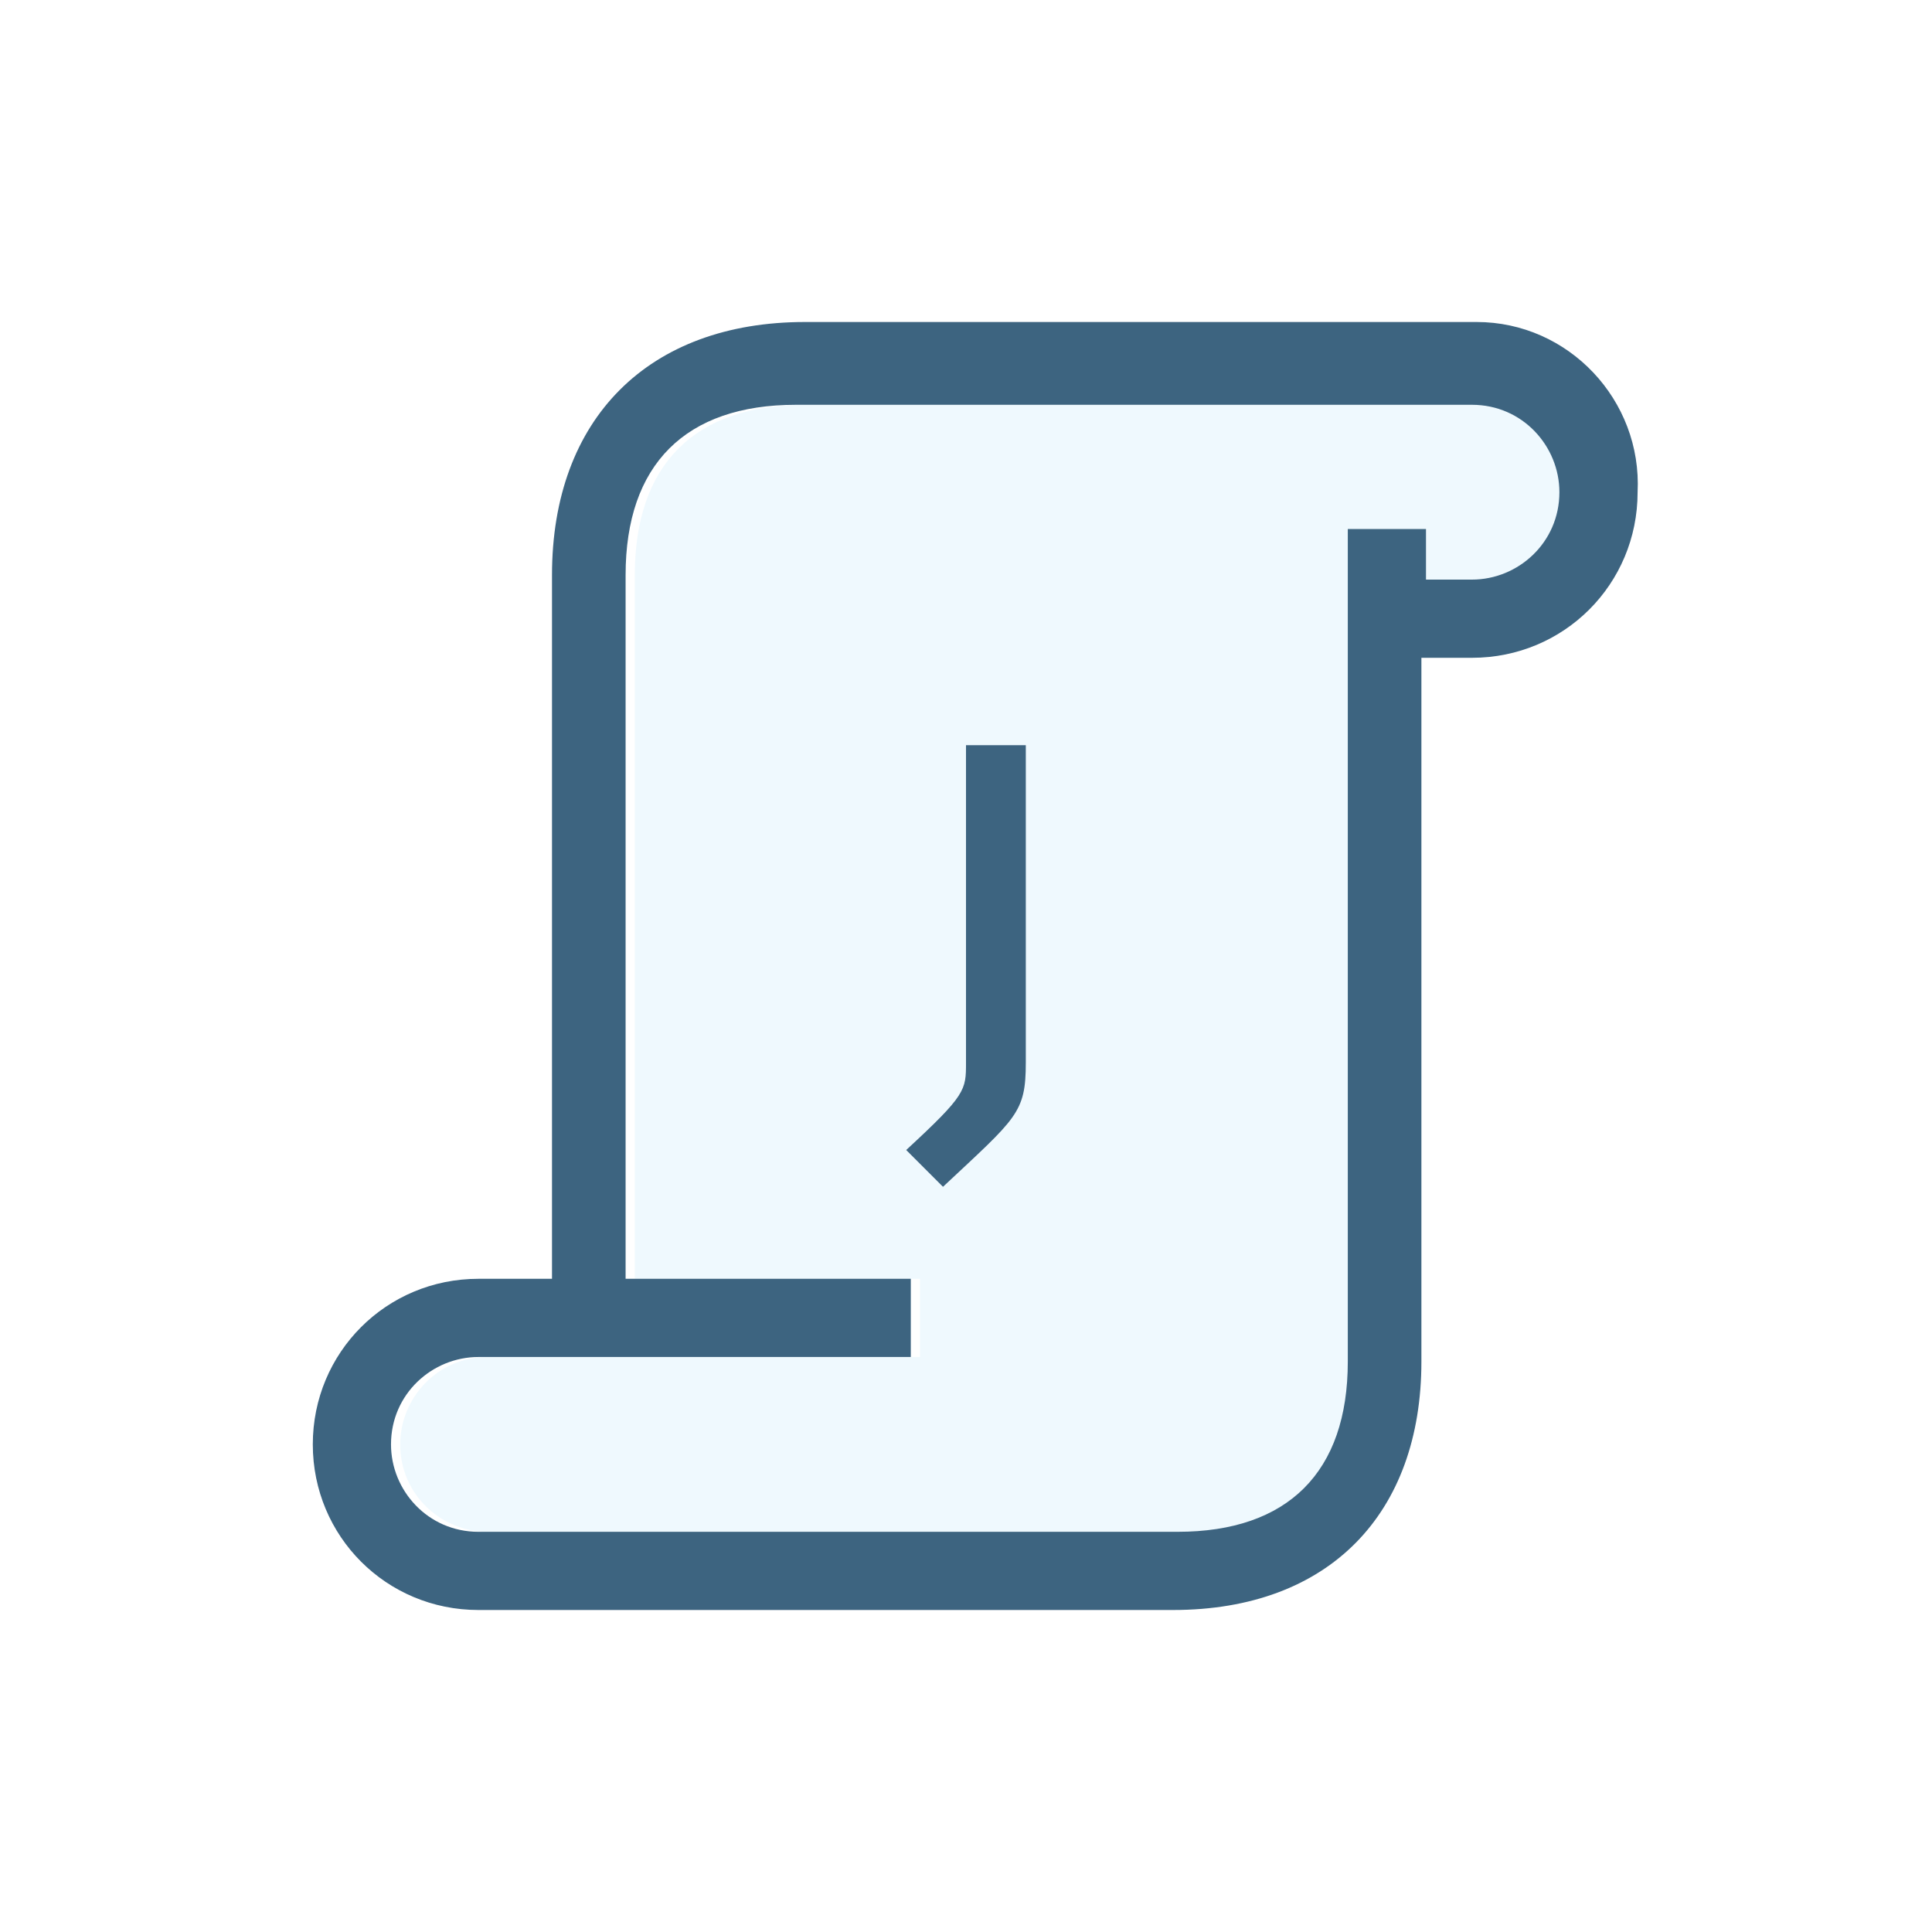
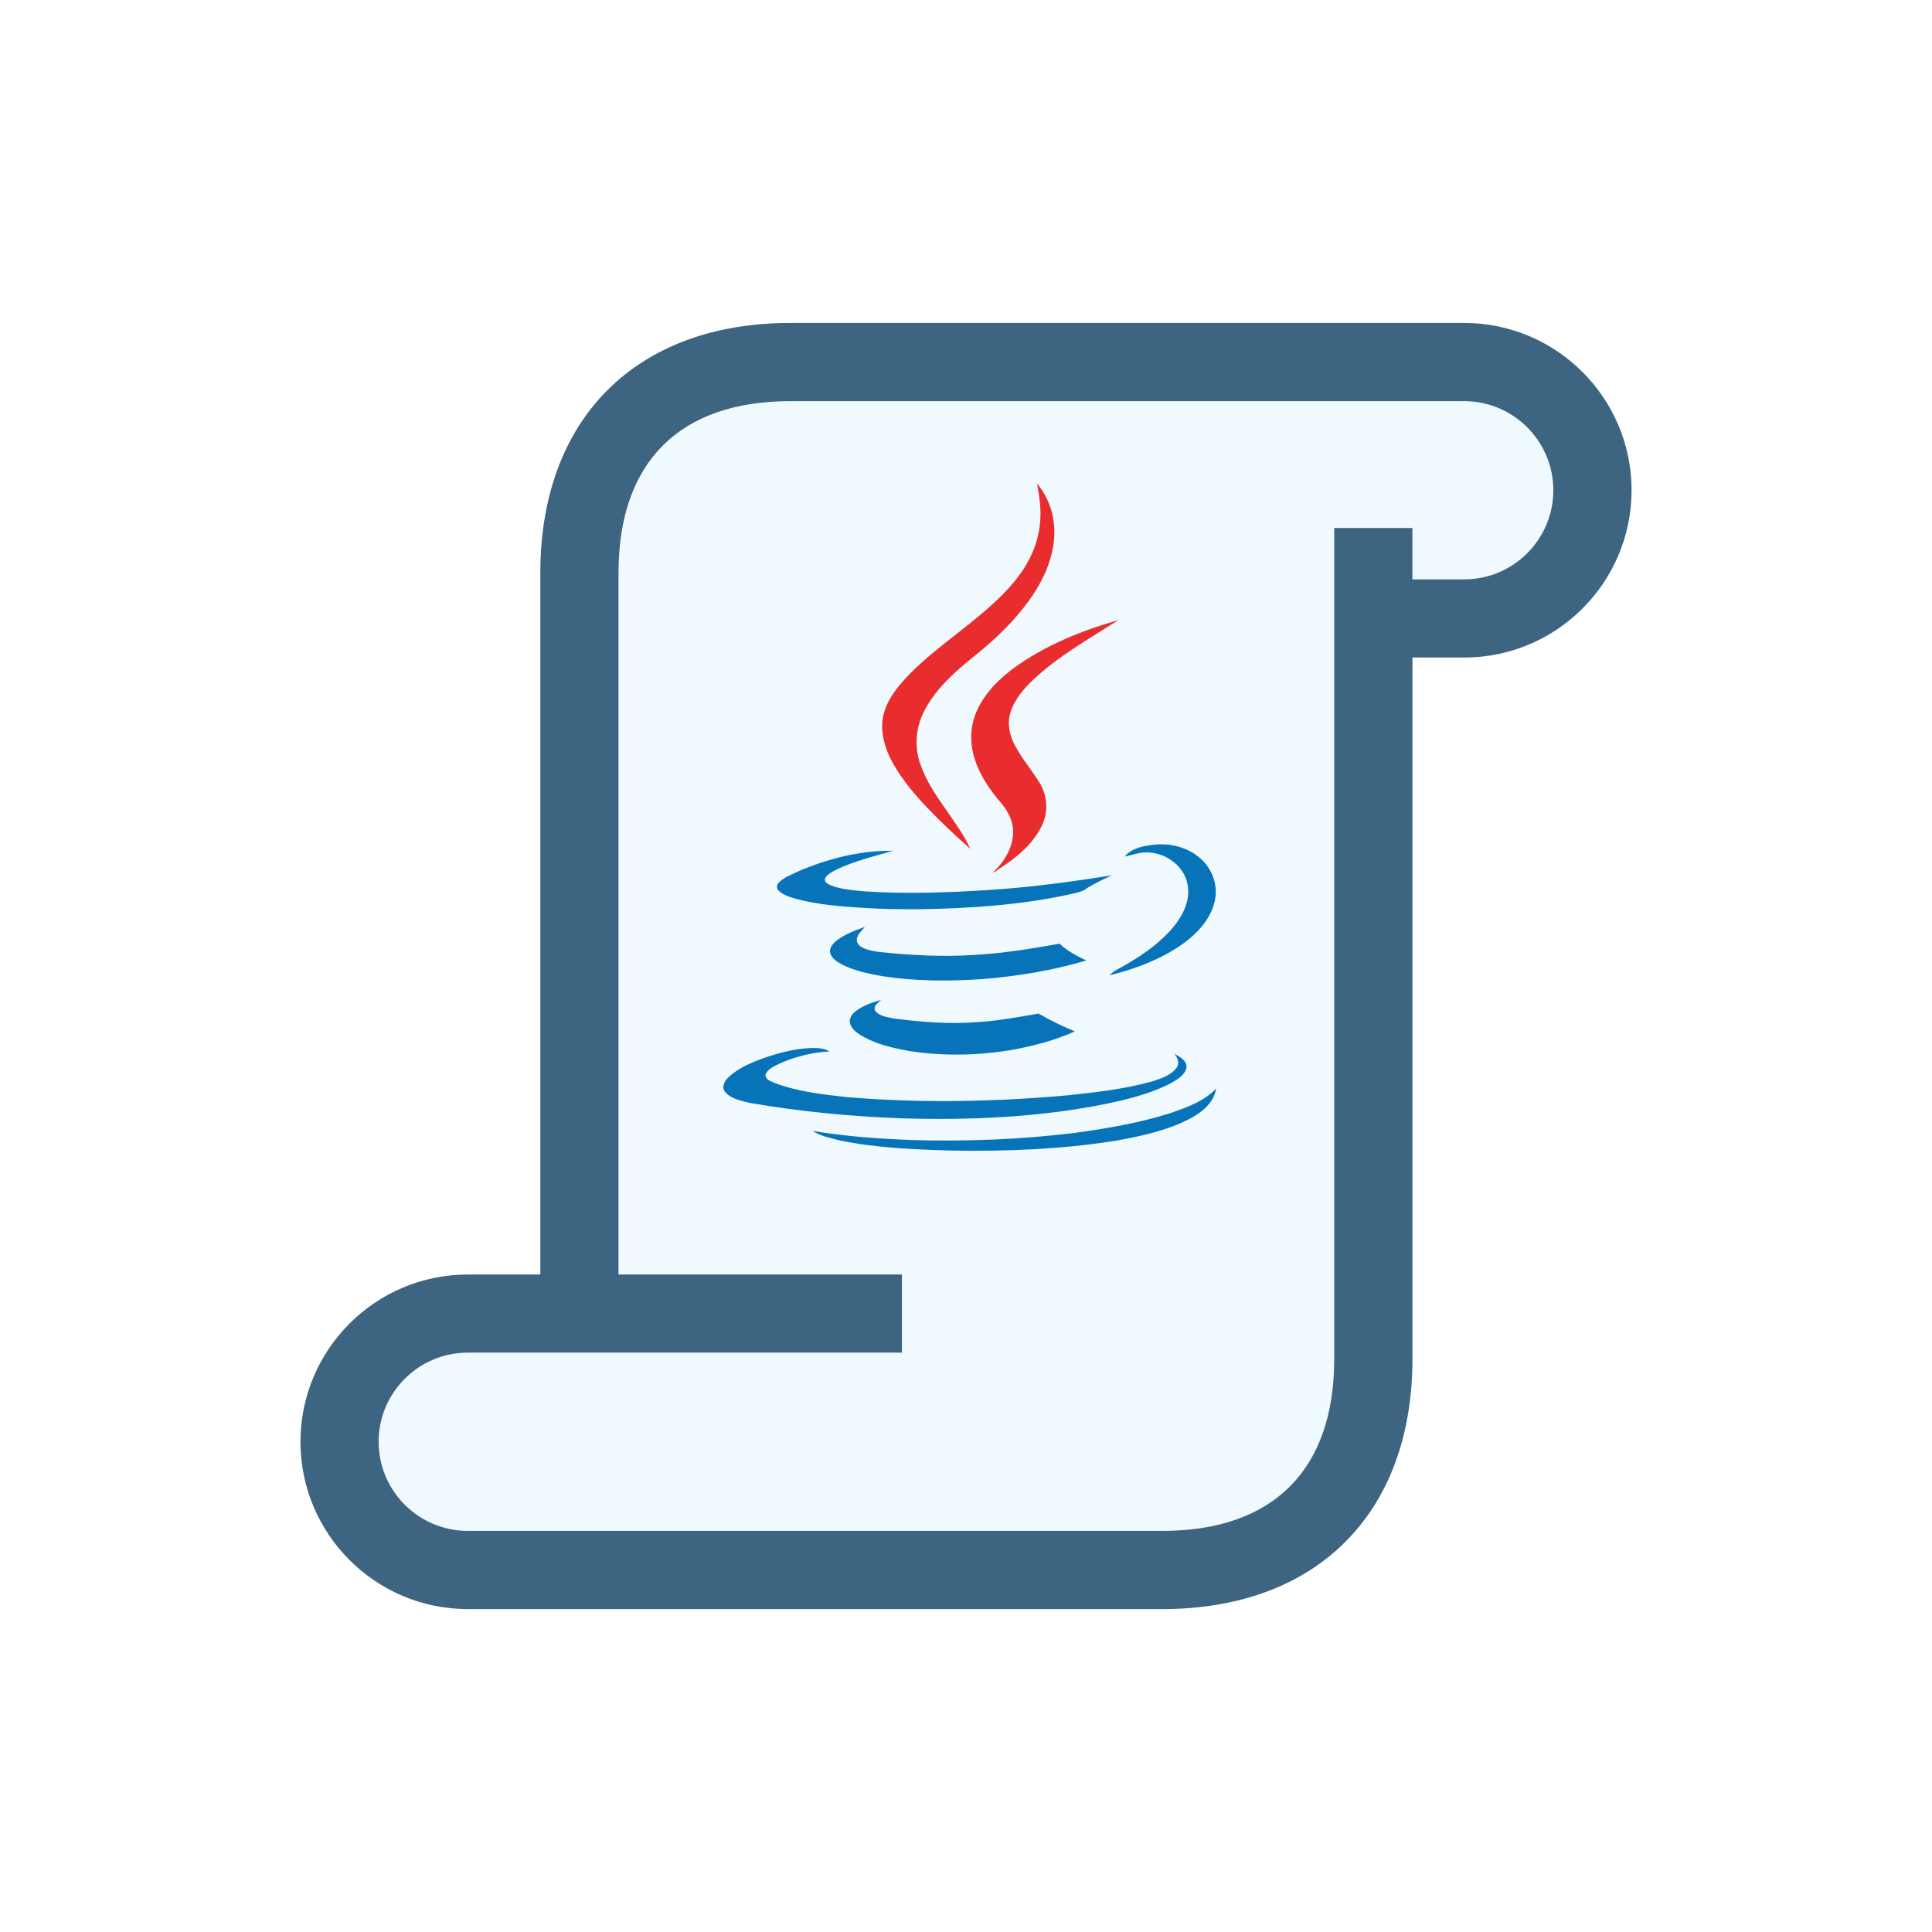
- <svg xmlns="http://www.w3.org/2000/svg" version="1.1" id="Layer_1" x="0px" y="0px" viewBox="0 0 42 42" enable-background="new 0 0 42 42" xml:space="preserve">
+ <svg xmlns="http://www.w3.org/2000/svg" version="1.1" id="Layer_1" x="0px" y="0px" width="42px" height="42px" viewBox="0 0 42 42" enable-background="new 0 0 42 42" xml:space="preserve">
  <g>
-     <g>
-       <g>
-         <path fill="#EFF9FE" d="M34,10.7c0-1.1-0.9-1.9-1.9-1.9H17.5c-2.4,0-3.7,1.3-3.7,3.7v15.3h6.2v1.7h-9.4c-1.1,0-1.9,0.9-1.9,1.9     c0,1.1,0.9,1.9,1.9,1.9h15.1c2.4,0,3.7-1.3,3.7-3.7V11.5H31v1.1h1.1C33.2,12.6,34,11.7,34,10.7z" />
-         <path fill="#3D6480" d="M32.1,7H17.5C14.1,7,12,9.1,12,12.5v15.3h-1.6c-2,0-3.6,1.6-3.6,3.6c0,2,1.6,3.6,3.6,3.6h15.1     c3.4,0,5.4-2.1,5.4-5.4V14.3h1.1c2,0,3.6-1.6,3.6-3.6C35.7,8.7,34.1,7,32.1,7z M31,12.6v-1.1h-1.7v18.1c0,2.4-1.3,3.7-3.7,3.7     H10.4c-1.1,0-1.9-0.9-1.9-1.9c0-1.1,0.9-1.9,1.9-1.9h9.4v-1.7h-6.2V12.5c0-2.4,1.3-3.7,3.7-3.7h14.7c1.1,0,1.9,0.9,1.9,1.9     c0,1.1-0.9,1.9-1.9,1.9H31z" />
-       </g>
-     </g>
-     <g>
-       <path fill="#3D6480" d="M22.3,16.2v6.9c0,1.1-0.2,1.2-1.8,2.7L19.7,25c1.3-1.2,1.3-1.3,1.3-1.9v-6.9H22.3z" />
-     </g>
+     <path fill="#EFF9FE" d="M31.831,8.721H17.18c-2.408,0-3.734,1.326-3.734,3.734v15.252h6.161v1.699h-9.438   c-1.068,0-1.938,0.869-1.938,1.937c0,1.068,0.869,1.938,1.938,1.938h15.101c2.408,0,3.735-1.327,3.735-3.735V11.478h1.699v1.117   h1.127c1.068,0,1.937-0.869,1.937-1.938C33.768,9.59,32.899,8.721,31.831,8.721z M25.049,18.367   c0.375-0.049,0.773,0.046,1.056,0.304c0.233,0.208,0.364,0.534,0.314,0.848c-0.053,0.364-0.297,0.668-0.572,0.897   c-0.498,0.399-1.113,0.632-1.728,0.788c0.036-0.039,0.074-0.074,0.12-0.102c0.466-0.251,0.929-0.544,1.272-0.954   c0.208-0.254,0.371-0.586,0.304-0.922c-0.071-0.389-0.449-0.671-0.833-0.692c-0.184-0.018-0.357,0.053-0.534,0.088   C24.597,18.441,24.834,18.396,25.049,18.367z M22.449,14.789c-0.201,0.194-0.392,0.417-0.48,0.689   c-0.067,0.201-0.039,0.424,0.042,0.615c0.148,0.339,0.399,0.615,0.59,0.926c0.163,0.265,0.191,0.604,0.067,0.89   c-0.188,0.42-0.555,0.728-0.936,0.971c-0.05,0.028-0.092,0.081-0.152,0.088c0.254-0.229,0.452-0.555,0.445-0.904   c-0.007-0.261-0.152-0.491-0.321-0.678c-0.35-0.417-0.643-0.947-0.583-1.509c0.06-0.562,0.463-1.014,0.897-1.339   c0.685-0.505,1.487-0.827,2.299-1.06C23.675,13.888,23.004,14.262,22.449,14.789z M19.227,15.456   c0.103-0.322,0.332-0.579,0.562-0.82c0.639-0.639,1.427-1.109,2.052-1.759c0.346-0.357,0.632-0.784,0.731-1.275   c0.082-0.36,0.042-0.731-0.032-1.088c0.332,0.378,0.442,0.918,0.346,1.406c-0.103,0.548-0.406,1.031-0.763,1.448   c-0.286,0.335-0.615,0.632-0.958,0.908c-0.399,0.322-0.792,0.668-1.042,1.12c-0.212,0.367-0.262,0.82-0.117,1.219   c0.237,0.685,0.788,1.194,1.088,1.841c-0.332-0.293-0.657-0.597-0.961-0.918c-0.318-0.339-0.618-0.699-0.816-1.124   C19.185,16.117,19.125,15.771,19.227,15.456z M16.924,19.19c0.117-0.12,0.279-0.177,0.424-0.247   c0.65-0.279,1.356-0.459,2.066-0.449c-0.413,0.12-0.837,0.222-1.226,0.406c-0.092,0.05-0.198,0.095-0.251,0.191   c-0.028,0.074,0.05,0.124,0.106,0.148c0.24,0.099,0.505,0.113,0.763,0.138c0.904,0.06,1.813,0.025,2.713-0.032   c0.891-0.056,1.773-0.177,2.653-0.318c-0.194,0.092-0.392,0.184-0.572,0.3c-0.092,0.063-0.205,0.081-0.308,0.106   c-1.081,0.24-2.19,0.314-3.292,0.332c-0.428,0.003-0.852-0.003-1.275-0.032c-0.474-0.032-0.95-0.067-1.413-0.191   c-0.134-0.039-0.275-0.081-0.382-0.177C16.878,19.325,16.878,19.24,16.924,19.19z M19.026,21.974   c0.095,0.124,0.272,0.138,0.413,0.169c0.597,0.074,1.201,0.124,1.798,0.078c0.452-0.028,0.897-0.109,1.339-0.187   c0.254,0.148,0.519,0.275,0.791,0.388c-0.417,0.187-0.865,0.307-1.314,0.392c-0.756,0.134-1.537,0.152-2.296,0.032   c-0.335-0.06-0.678-0.138-0.982-0.304c-0.117-0.067-0.24-0.145-0.29-0.275c-0.039-0.103,0.024-0.212,0.106-0.276   c0.163-0.131,0.364-0.198,0.562-0.254C19.09,21.797,18.976,21.872,19.026,21.974z M21.336,21.285   c-0.728,0.049-1.466,0.046-2.19-0.071c-0.286-0.053-0.58-0.113-0.841-0.247c-0.106-0.057-0.226-0.131-0.258-0.254   c-0.021-0.106,0.056-0.201,0.134-0.261c0.184-0.145,0.402-0.226,0.622-0.304c-0.071,0.085-0.169,0.166-0.177,0.282   c-0.003,0.074,0.057,0.131,0.117,0.166c0.117,0.06,0.247,0.081,0.378,0.099c0.678,0.071,1.364,0.109,2.049,0.063   c0.625-0.032,1.247-0.134,1.865-0.244c0.17,0.159,0.371,0.268,0.583,0.364C22.873,21.098,22.107,21.225,21.336,21.285z    M15.765,23.744c-0.092-0.106-0.011-0.254,0.078-0.332c0.223-0.205,0.509-0.318,0.788-0.42c0.325-0.11,0.66-0.198,1.003-0.208   c0.138-0.003,0.279,0.004,0.399,0.074c-0.41,0.025-0.82,0.127-1.187,0.314c-0.082,0.046-0.173,0.099-0.205,0.194   c0,0.109,0.124,0.145,0.205,0.18c0.512,0.191,1.06,0.251,1.597,0.308c1.6,0.134,3.211,0.099,4.812-0.046   c0.604-0.067,1.211-0.134,1.798-0.3c0.188-0.064,0.399-0.127,0.523-0.293c0.074-0.099,0.025-0.222-0.049-0.307   c0.12,0.067,0.29,0.152,0.265,0.314c-0.046,0.169-0.219,0.258-0.361,0.339c-0.452,0.23-0.95,0.346-1.445,0.449   c-1.438,0.283-2.911,0.346-4.373,0.304c-1.103-0.039-2.205-0.145-3.292-0.332C16.126,23.935,15.907,23.896,15.765,23.744z    M25.865,24.32c-0.501,0.261-1.063,0.381-1.622,0.48c-1.18,0.187-2.377,0.233-3.575,0.212c-0.816-0.025-1.639-0.057-2.441-0.226   c-0.191-0.053-0.396-0.088-0.562-0.201c0.714,0.12,1.438,0.169,2.162,0.198c1.19,0.035,2.384-0.01,3.568-0.159   c0.686-0.095,1.375-0.212,2.039-0.424c0.357-0.124,0.738-0.254,1.003-0.537C26.391,23.97,26.127,24.182,25.865,24.32z" />
+     <path fill="#3D6480" d="M31.831,7.021H17.18c-3.352,0-5.434,2.082-5.434,5.434v15.252h-1.577c-2.006,0-3.637,1.631-3.637,3.636   c0,2.006,1.631,3.637,3.637,3.637h15.101c3.353,0,5.435-2.082,5.435-5.435V14.294h1.127c2.006,0,3.637-1.631,3.637-3.637   C35.468,8.652,33.837,7.021,31.831,7.021z M31.831,12.595h-1.127v-1.117h-1.699v18.067c0,2.408-1.327,3.735-3.735,3.735H10.169   c-1.068,0-1.938-0.869-1.938-1.938c0-1.067,0.869-1.937,1.938-1.937h9.438v-1.699h-6.161V12.455c0-2.408,1.326-3.734,3.734-3.734   h14.651c1.068,0,1.937,0.869,1.937,1.937C33.768,11.726,32.899,12.595,31.831,12.595z" />
+     <path fill="#E92D2F" d="M20.135,17.537c0.304,0.321,0.629,0.625,0.961,0.918c-0.3-0.646-0.851-1.155-1.088-1.841   c-0.145-0.399-0.095-0.851,0.117-1.219c0.25-0.452,0.643-0.798,1.042-1.12c0.343-0.275,0.671-0.572,0.958-0.908   c0.356-0.417,0.66-0.901,0.763-1.448c0.096-0.488-0.014-1.028-0.346-1.406c0.074,0.357,0.113,0.728,0.032,1.088   c-0.099,0.491-0.385,0.918-0.731,1.275c-0.625,0.65-1.413,1.12-2.052,1.759c-0.23,0.24-0.459,0.498-0.562,0.82   c-0.103,0.314-0.042,0.661,0.092,0.957C19.517,16.838,19.817,17.198,20.135,17.537z" />
+     <path fill="#E92D2F" d="M21.121,15.877c-0.06,0.562,0.233,1.092,0.583,1.509c0.169,0.187,0.314,0.417,0.321,0.678   c0.007,0.35-0.191,0.675-0.445,0.904c0.06-0.007,0.102-0.06,0.152-0.088c0.381-0.244,0.749-0.551,0.936-0.971   c0.124-0.286,0.095-0.625-0.067-0.89c-0.19-0.311-0.441-0.586-0.59-0.926c-0.081-0.191-0.109-0.413-0.042-0.615   c0.088-0.272,0.279-0.495,0.48-0.689c0.555-0.526,1.226-0.901,1.869-1.311c-0.813,0.233-1.614,0.555-2.299,1.06   C21.584,14.863,21.181,15.315,21.121,15.877z" />
+     <path fill="#0774BA" d="M25.816,19.226c0.067,0.336-0.095,0.668-0.304,0.922c-0.343,0.41-0.806,0.703-1.272,0.954   c-0.046,0.028-0.084,0.063-0.12,0.102c0.615-0.156,1.229-0.388,1.728-0.788c0.275-0.229,0.52-0.533,0.572-0.897   c0.049-0.314-0.081-0.639-0.314-0.848c-0.283-0.258-0.682-0.353-1.056-0.304c-0.215,0.028-0.452,0.074-0.601,0.254   c0.177-0.035,0.35-0.106,0.534-0.088C25.367,18.554,25.745,18.837,25.816,19.226z" />
+     <path fill="#0774BA" d="M17.313,19.543c0.463,0.124,0.939,0.159,1.413,0.191c0.424,0.028,0.848,0.035,1.275,0.032   c1.102-0.018,2.211-0.092,3.292-0.332c0.103-0.025,0.216-0.042,0.308-0.106c0.18-0.117,0.378-0.208,0.572-0.3   c-0.88,0.141-1.763,0.261-2.653,0.318c-0.9,0.057-1.809,0.092-2.713,0.032c-0.258-0.025-0.523-0.039-0.763-0.138   c-0.057-0.025-0.135-0.074-0.106-0.148c0.053-0.095,0.159-0.141,0.251-0.191c0.389-0.184,0.813-0.286,1.226-0.406   c-0.71-0.01-1.417,0.17-2.066,0.449c-0.145,0.071-0.307,0.127-0.424,0.247c-0.046,0.049-0.046,0.134,0.007,0.177   C17.037,19.462,17.179,19.505,17.313,19.543z" />
+     <path fill="#0774BA" d="M23.035,20.515c-0.618,0.109-1.24,0.212-1.865,0.244c-0.685,0.046-1.371,0.007-2.049-0.063   c-0.131-0.018-0.261-0.039-0.378-0.099c-0.06-0.035-0.12-0.092-0.117-0.166c0.007-0.116,0.106-0.198,0.177-0.282   c-0.219,0.078-0.438,0.159-0.622,0.304c-0.078,0.06-0.156,0.156-0.134,0.261c0.032,0.124,0.152,0.198,0.258,0.254   c0.261,0.134,0.555,0.194,0.841,0.247c0.724,0.117,1.462,0.12,2.19,0.071c0.771-0.06,1.537-0.187,2.282-0.406   C23.407,20.783,23.205,20.674,23.035,20.515z" />
+     <path fill="#0774BA" d="M19.153,21.737c-0.198,0.057-0.399,0.124-0.562,0.254c-0.082,0.063-0.145,0.173-0.106,0.276   c0.049,0.131,0.173,0.208,0.29,0.275c0.304,0.166,0.646,0.244,0.982,0.304c0.76,0.12,1.541,0.102,2.296-0.032   c0.449-0.085,0.897-0.205,1.314-0.392c-0.272-0.113-0.537-0.24-0.791-0.388c-0.442,0.078-0.887,0.159-1.339,0.187   c-0.597,0.046-1.201-0.003-1.798-0.078c-0.141-0.032-0.318-0.046-0.413-0.169C18.976,21.872,19.09,21.797,19.153,21.737z" />
+     <path fill="#0774BA" d="M23.986,24.009c0.495-0.103,0.993-0.219,1.445-0.449c0.142-0.081,0.314-0.169,0.361-0.339   c0.024-0.163-0.145-0.248-0.265-0.314c0.074,0.085,0.124,0.208,0.049,0.307c-0.124,0.166-0.335,0.23-0.523,0.293   c-0.586,0.166-1.194,0.233-1.798,0.3c-1.601,0.145-3.211,0.18-4.812,0.046c-0.537-0.057-1.084-0.117-1.597-0.308   c-0.082-0.035-0.205-0.071-0.205-0.18c0.032-0.095,0.124-0.148,0.205-0.194c0.367-0.187,0.777-0.29,1.187-0.314   c-0.12-0.071-0.262-0.078-0.399-0.074c-0.343,0.011-0.678,0.099-1.003,0.208c-0.279,0.102-0.565,0.216-0.788,0.42   c-0.088,0.078-0.169,0.226-0.078,0.332c0.141,0.152,0.36,0.191,0.555,0.237c1.088,0.187,2.19,0.293,3.292,0.332   C21.075,24.355,22.548,24.292,23.986,24.009z" />
+     <path fill="#0774BA" d="M23.396,24.624c-1.184,0.148-2.377,0.194-3.568,0.159c-0.724-0.028-1.448-0.078-2.162-0.198   c0.166,0.113,0.371,0.148,0.562,0.201c0.802,0.17,1.625,0.201,2.441,0.226c1.198,0.021,2.395-0.025,3.575-0.212   c0.559-0.099,1.12-0.219,1.622-0.48c0.262-0.138,0.526-0.35,0.572-0.657c-0.265,0.283-0.646,0.413-1.003,0.537   C24.77,24.412,24.081,24.528,23.396,24.624z" />
  </g>
</svg>
